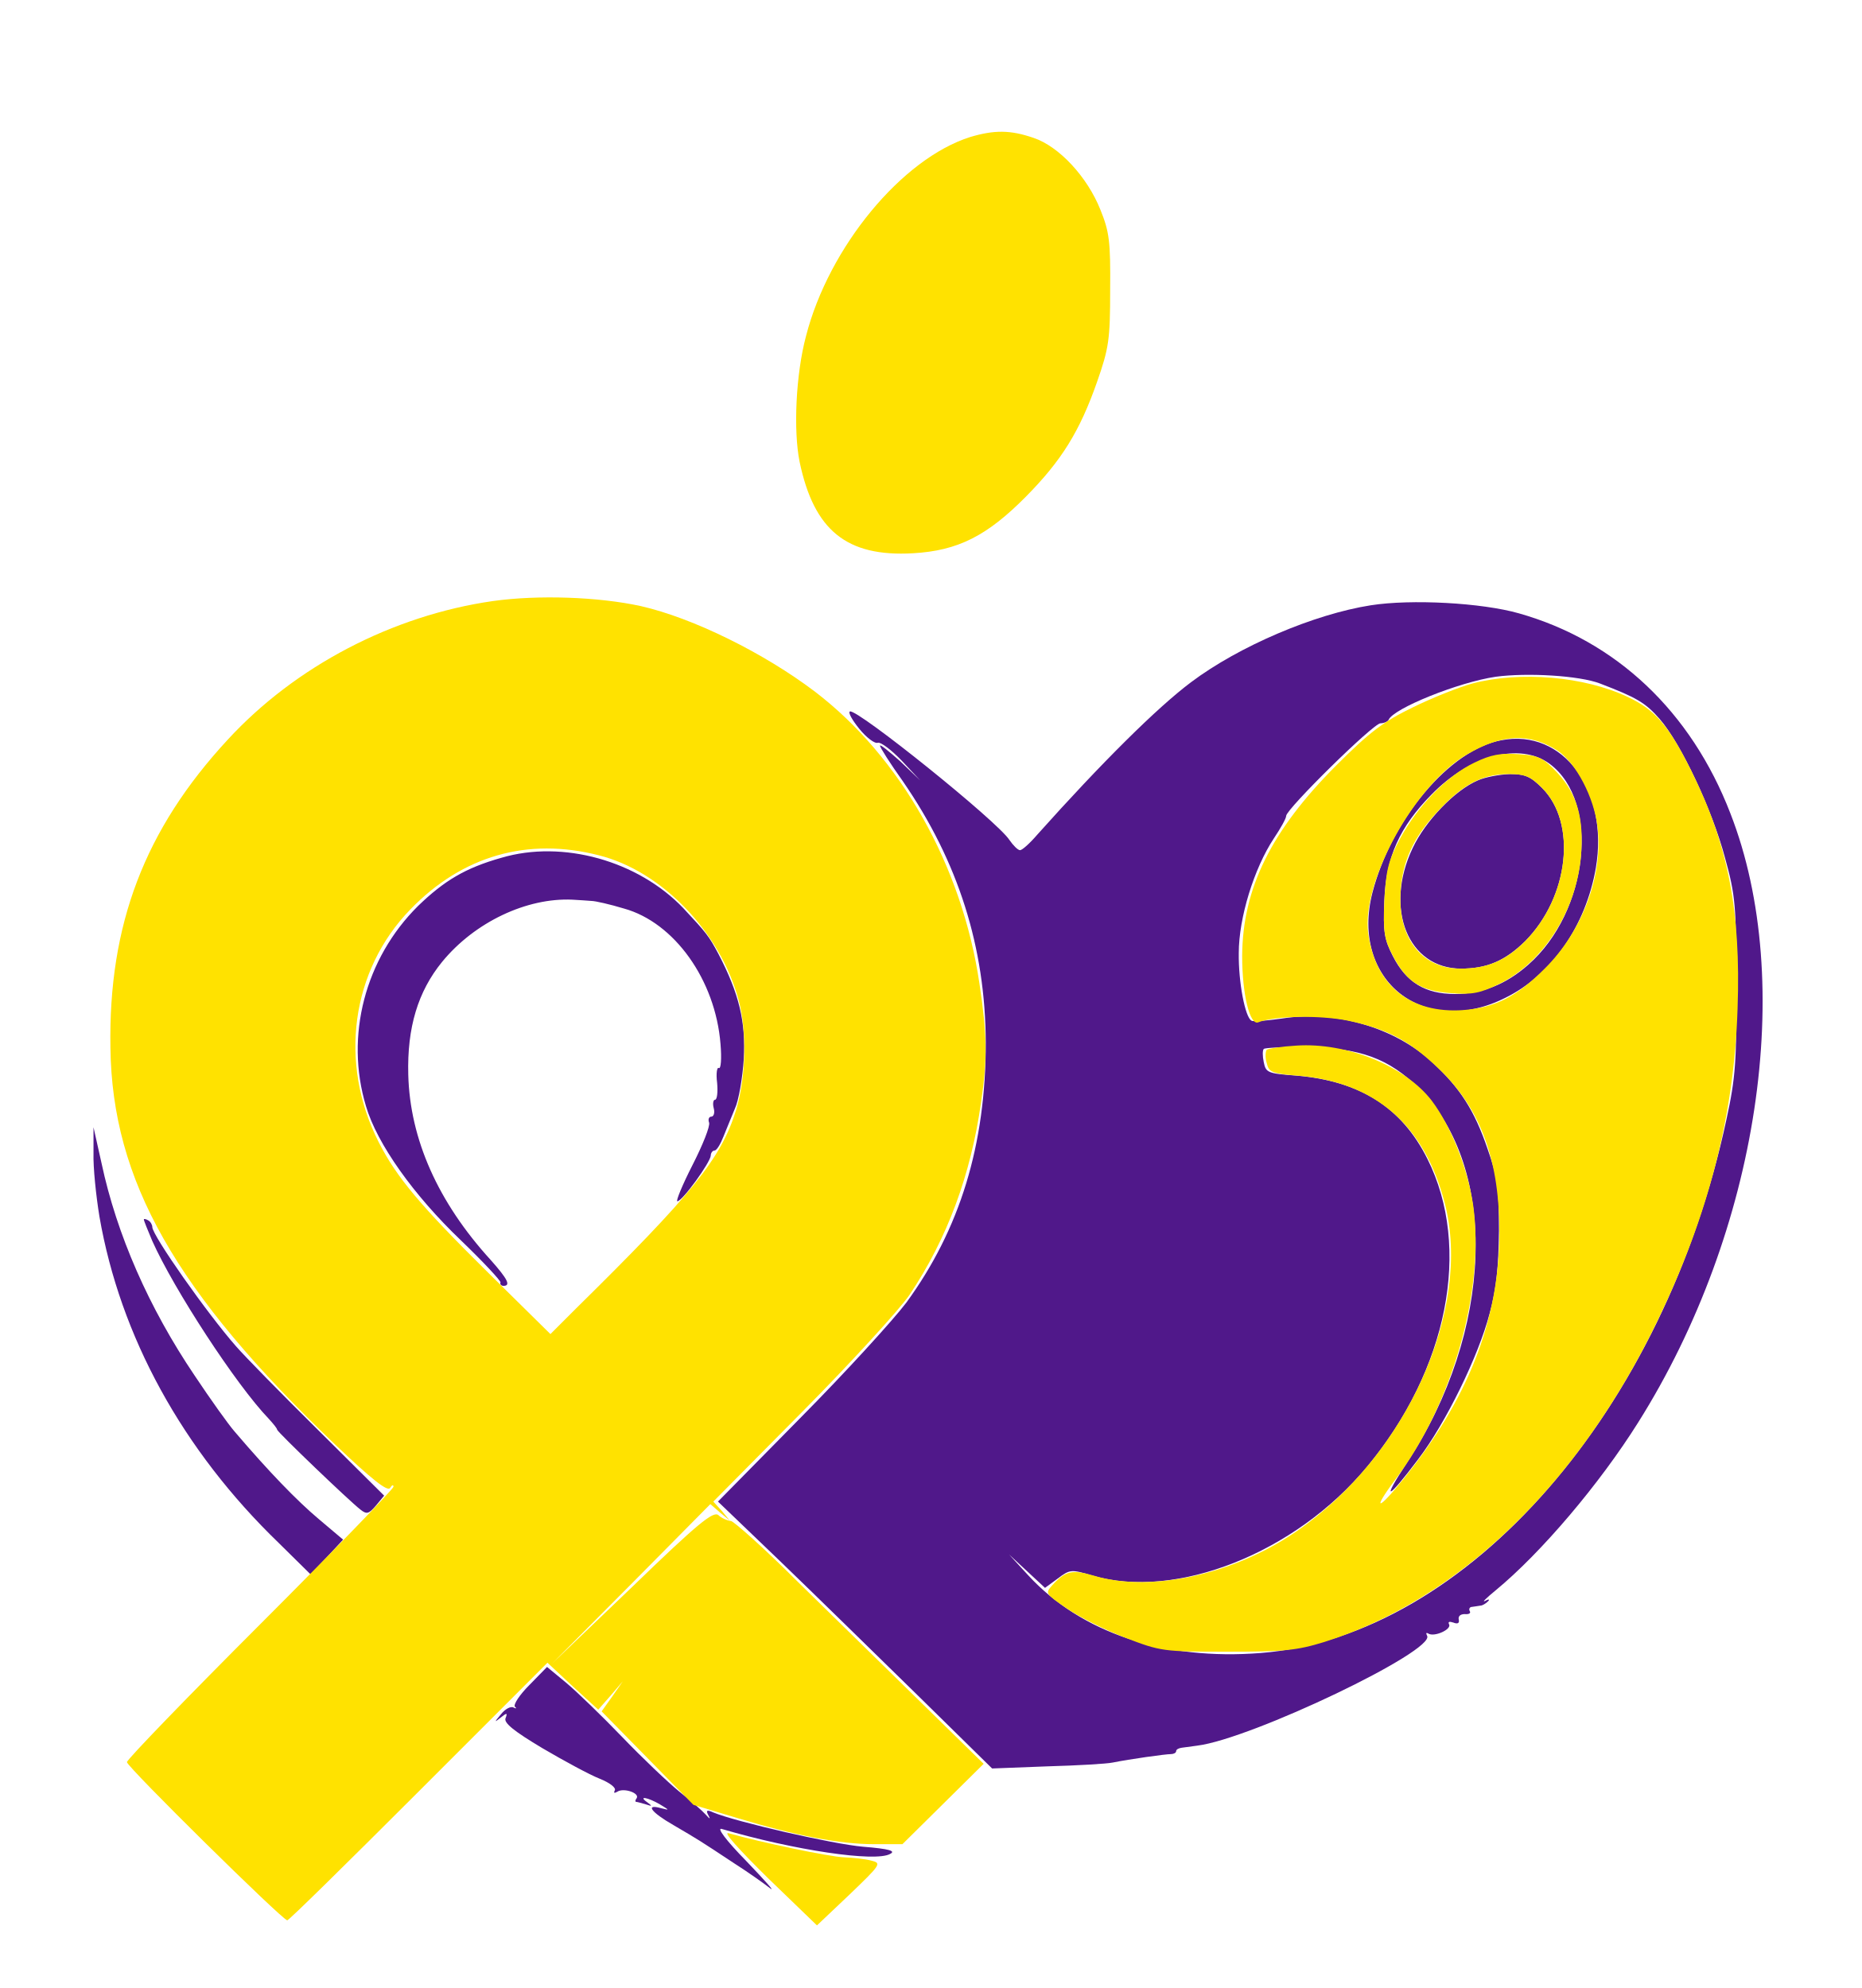
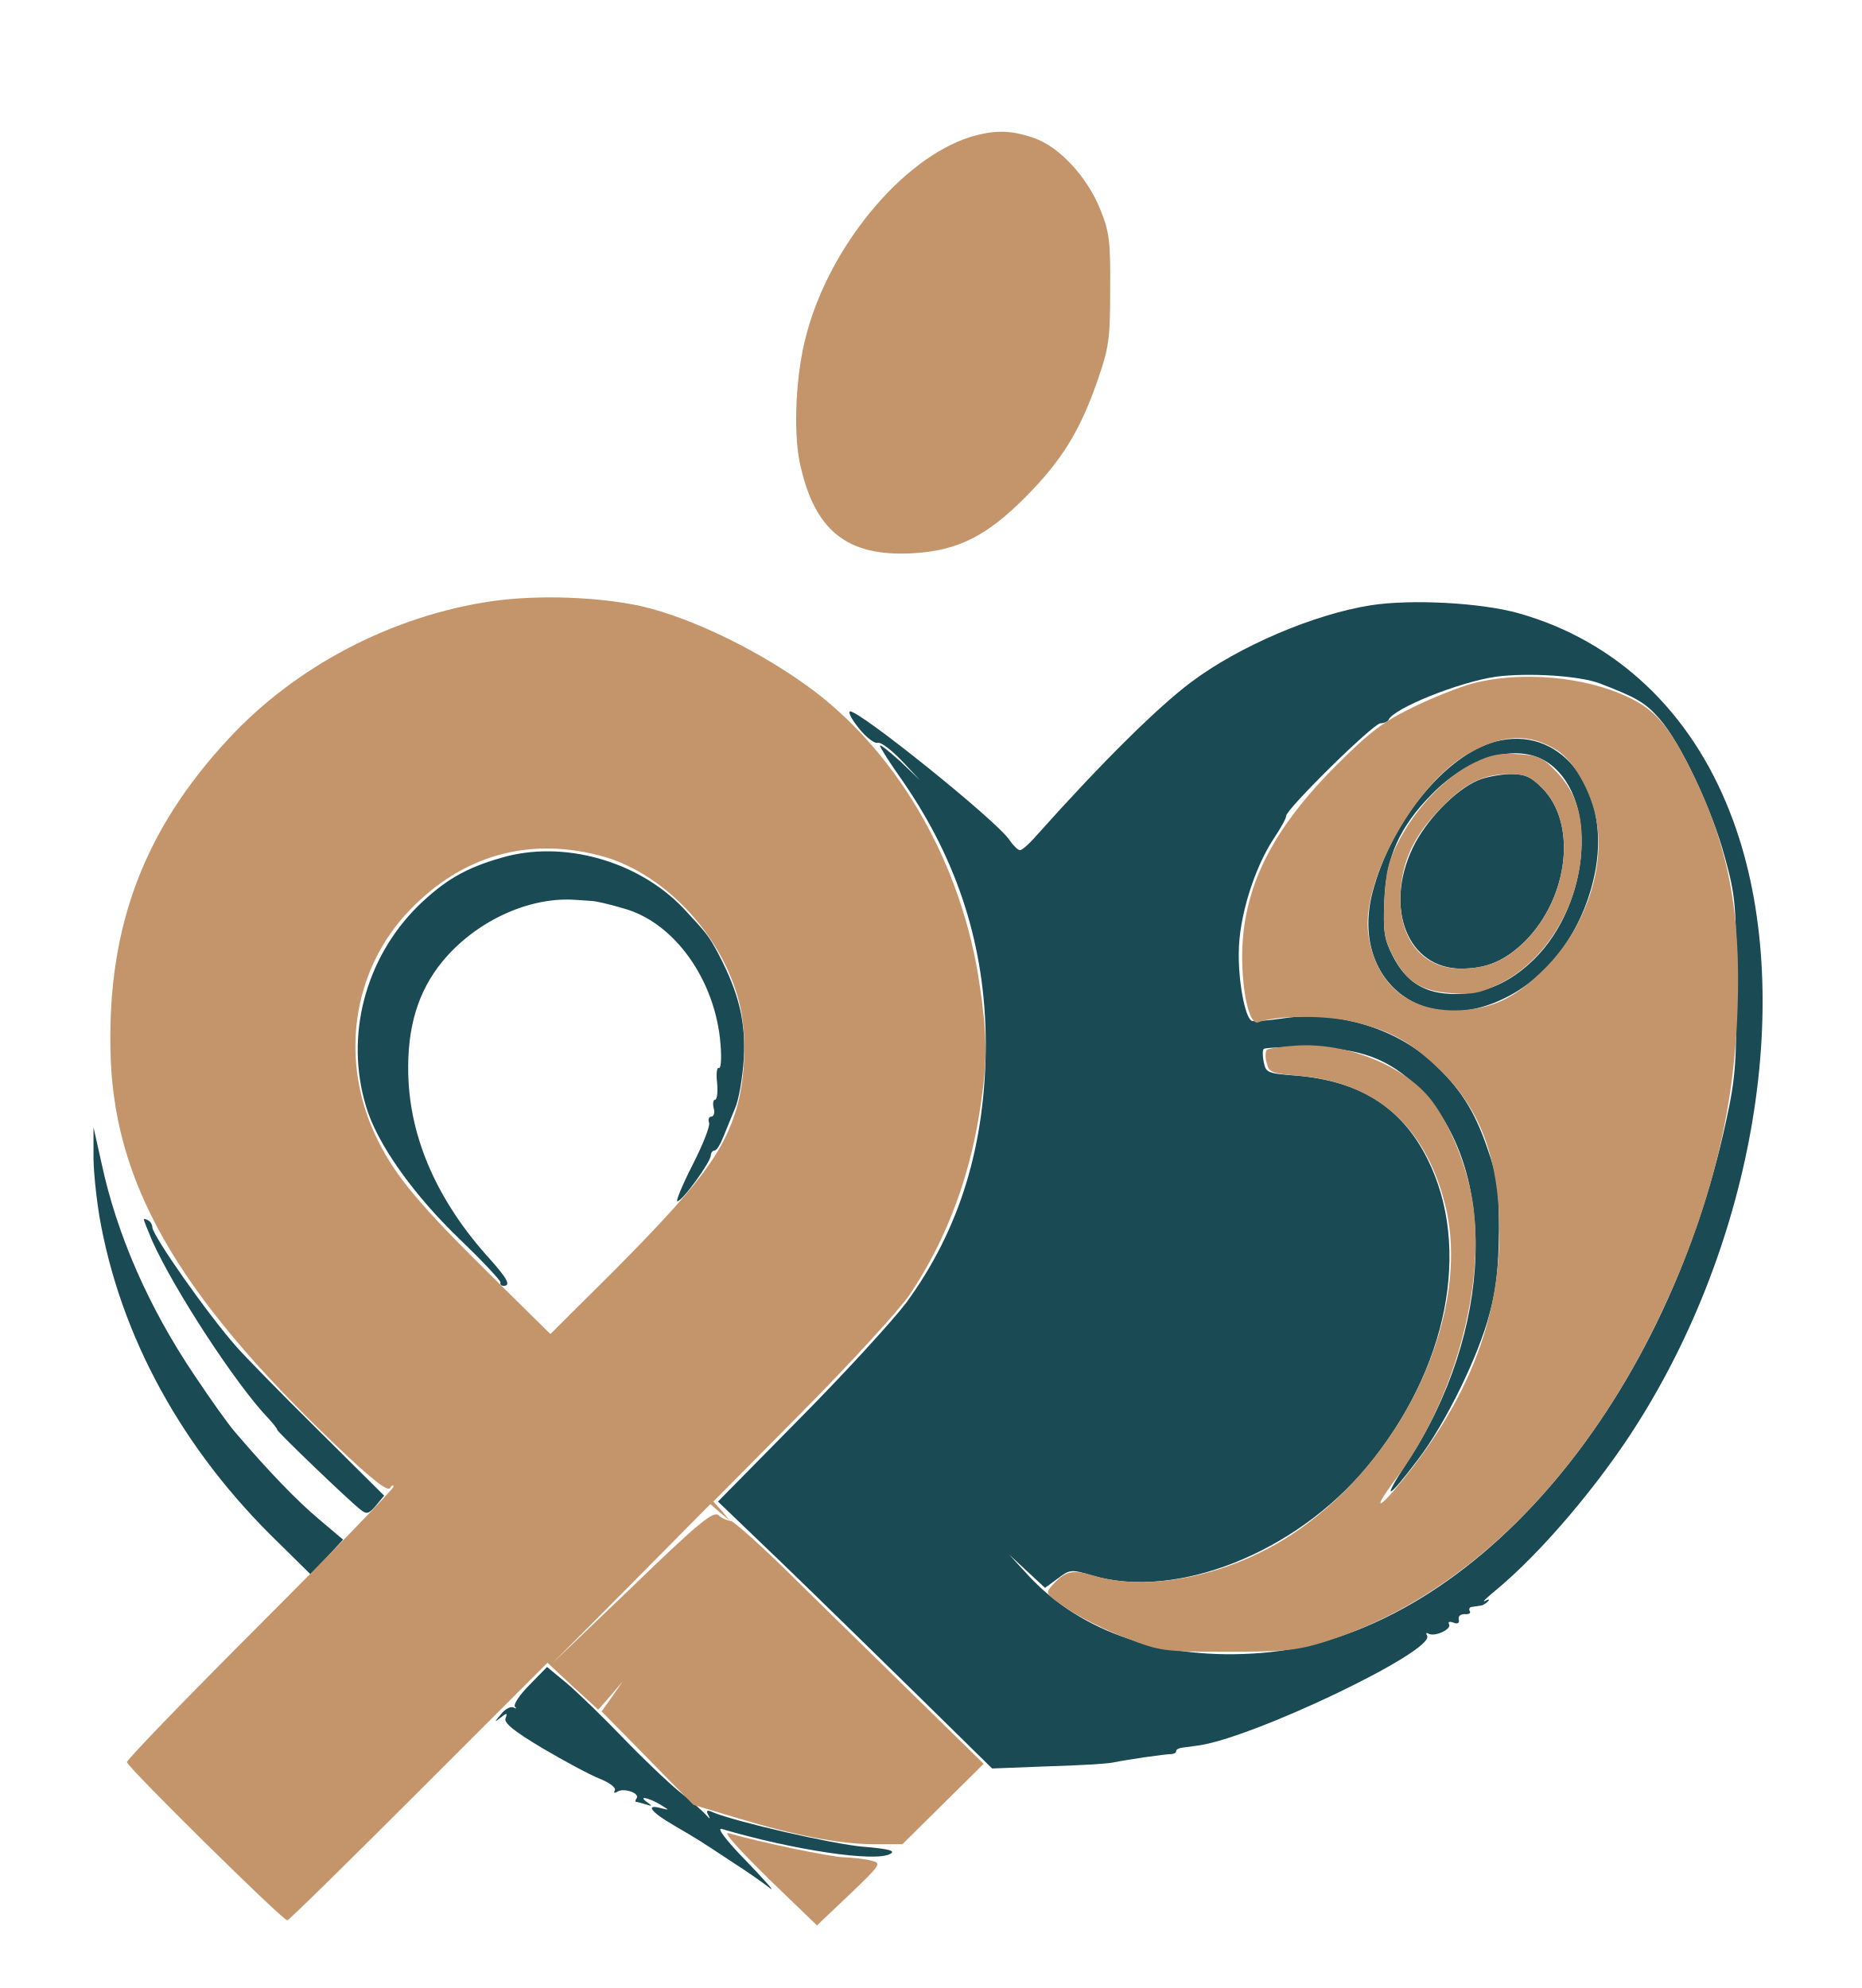
<svg xmlns="http://www.w3.org/2000/svg" viewBox="60 0 440 470" fill="none" role="img" aria-labelledby="logoMarkTitle">
  <g transform="translate(0,512) scale(0.1,-0.1)">
-     <path fill="#50188A" d="M3840 3689 c-134 -21 -312 -97 -425 -182 -80 -60 -211 -190 -363 -360 -18 -21 -36 -37 -41 -37 -5 0 -16 11 -25 24 -28 44 -359 310 -377 304 -5 -2 5 -20 22 -41 17 -21 37 -36 44 -33 7 2 32 -17 56 -42 l44 -47 -47 45 c-27 24 -48 41 -48 37 0 -4 24 -42 54 -84 131 -190 195 -392 196 -618 0 -242 -61 -441 -188 -615 -31 -41 -143 -164 -250 -272 l-195 -198 148 -142 c82 -79 227 -221 324 -316 l176 -173 130 5 c72 2 141 6 155 9 40 8 124 20 138 20 6 0 12 3 12 7 0 4 6 7 13 8 6 1 23 3 37 5 128 16 565 225 543 260 -3 6 -2 8 3 5 14 -9 56 10 49 22 -3 6 1 7 10 4 10 -4 15 -2 13 7 -2 8 4 13 14 13 10 -1 15 2 12 7 -3 5 0 10 5 10 6 1 15 2 20 3 5 0 13 5 18 10 5 5 2 6 -7 1 -8 -4 3 7 25 25 108 89 246 252 337 397 285 453 374 1040 218 1440 -93 241 -270 408 -500 473 -88 25 -254 34 -350 19z m542 -185 c86 -33 107 -45 141 -84 51 -59 124 -215 154 -327 25 -90 27 -114 27 -303 1 -179 -2 -219 -23 -315 -147 -689 -613 -1224 -1101 -1263 -228 -18 -424 47 -550 184 l-45 49 42 -39 43 -40 30 22 c29 22 32 22 82 7 198 -58 479 53 649 257 191 230 248 518 143 728 -61 122 -159 184 -309 197 -69 5 -73 7 -78 32 -3 14 -3 28 0 31 2 3 48 5 101 4 126 -1 195 -26 267 -98 188 -188 175 -575 -30 -885 -61 -93 -46 -88 27 9 65 85 143 245 169 345 16 58 21 111 22 195 0 99 -3 126 -27 194 -31 91 -65 144 -131 205 -89 82 -229 123 -355 103 -36 -5 -68 -8 -72 -5 -15 8 -31 91 -30 160 0 83 36 200 83 271 16 24 29 47 29 53 0 16 206 219 223 219 8 0 17 4 19 8 11 27 165 89 253 102 74 10 198 3 247 -16z M4149 3370 c-122 -22 -260 -187 -305 -360 -53 -207 121 -346 314 -249 110 54 190 170 214 307 31 183 -77 330 -223 302z m114 -56 c120 -89 92 -350 -51 -475 -52 -46 -109 -69 -173 -69 -70 0 -115 27 -147 90 -20 39 -23 57 -20 130 4 104 36 175 112 252 91 93 209 124 279 72z M4093 3275 c-54 -23 -124 -96 -154 -160 -68 -143 -11 -285 115 -285 61 0 104 19 151 65 103 104 123 279 40 362 -27 27 -40 33 -76 33 -24 -1 -58 -7 -76 -15z M1785 3092 c-85 -24 -135 -54 -197 -114 -125 -124 -173 -307 -123 -473 26 -89 113 -211 224 -317 53 -51 95 -96 94 -100 -2 -4 2 -8 7 -8 18 0 10 16 -30 61 -125 137 -191 286 -195 438 -3 112 23 197 80 267 77 94 200 152 308 147 15 -1 35 -2 45 -3 9 0 44 -8 77 -18 119 -33 216 -169 228 -320 3 -35 1 -60 -4 -57 -4 3 -7 -12 -4 -35 2 -22 0 -40 -5 -40 -4 0 -6 -9 -3 -20 3 -11 0 -20 -6 -20 -5 0 -8 -6 -5 -14 3 -8 -15 -53 -39 -100 -24 -47 -40 -86 -36 -86 12 0 78 92 79 108 0 6 4 12 9 12 5 0 14 15 21 33 7 17 19 47 27 66 9 19 18 72 21 117 5 88 -11 155 -60 249 -23 43 -28 49 -83 108 -107 112 -285 162 -430 119z M821 2394 c-1 -34 6 -101 14 -150 49 -283 196 -552 424 -772 l75 -74 39 41 38 41 -58 49 c-51 43 -117 111 -198 206 -15 17 -57 76 -95 133 -108 160 -184 333 -220 502 l-19 85 0 -61z M940 2237 c0 -3 9 -25 20 -51 51 -114 198 -340 275 -420 11 -12 20 -23 20 -26 1 -6 171 -169 197 -189 15 -12 20 -10 37 10 l19 23 -157 156 c-86 85 -173 174 -193 197 -67 76 -198 262 -198 282 0 5 -4 13 -10 16 -5 3 -10 4 -10 2z M1851 1136 c-23 -23 -38 -46 -34 -51 5 -4 3 -5 -3 -2 -6 4 -20 -3 -30 -16 -16 -19 -16 -20 -1 -8 15 12 17 12 12 -1 -5 -11 20 -31 87 -71 51 -30 112 -63 135 -72 25 -10 40 -22 36 -28 -3 -6 -1 -7 6 -3 15 10 53 -3 46 -15 -4 -5 -4 -9 -1 -9 2 0 13 -3 23 -6 15 -5 15 -4 3 5 -23 16 1 12 30 -5 23 -14 23 -14 3 -9 -39 11 -25 -9 29 -40 58 -34 60 -35 143 -90 33 -21 71 -48 85 -59 14 -11 -11 17 -55 63 -49 50 -72 81 -59 77 170 -50 363 -79 398 -59 14 7 -2 12 -64 17 -71 6 -301 59 -354 81 -15 7 -18 5 -12 -6 6 -11 4 -10 -6 1 -7 8 -35 33 -62 54 -27 22 -88 80 -135 129 -47 49 -107 107 -132 128 l-46 38 -42 -43z" />
-     <path fill="#FFE200" d="M2893 4796 c-161 -51 -334 -260 -388 -471 -24 -90 -30 -223 -15 -297 34 -162 111 -225 268 -216 106 6 175 41 267 134 84 85 127 154 168 271 28 80 31 100 31 218 1 115 -2 137 -23 189 -31 78 -98 150 -158 170 -55 19 -93 19 -150 2z M1765 3699 c-237 -34 -467 -154 -627 -328 -196 -212 -282 -437 -277 -728 4 -314 154 -578 532 -939 85 -81 123 -111 129 -102 4 7 8 9 8 3 0 -5 -142 -152 -315 -325 -173 -173 -315 -320 -315 -326 0 -11 368 -374 379 -374 4 0 143 137 310 304 l305 305 60 -56 60 -55 29 33 29 34 -25 -36 -25 -35 109 -111 108 -110 103 -31 c139 -42 244 -62 324 -62 l67 0 96 95 96 95 -150 147 c-82 80 -213 209 -291 285 -77 77 -148 140 -156 142 -9 1 -23 7 -30 14 -12 10 -48 -19 -204 -170 l-189 -181 187 188 187 189 23 -20 23 -19 -19 23 -20 22 211 213 c115 116 229 241 253 276 89 133 145 284 169 456 15 102 14 161 -4 280 -41 278 -186 535 -389 690 -120 91 -288 174 -411 202 -100 22 -243 27 -350 12z m250 -601 c149 -37 288 -182 331 -343 20 -74 17 -182 -6 -259 -36 -116 -104 -199 -379 -470 l-60 -60 -147 145 c-160 158 -217 226 -259 309 -95 187 -65 406 75 550 123 127 277 171 445 128z M4080 3504 c-30 -8 -93 -33 -140 -56 -70 -34 -102 -58 -181 -137 -154 -154 -222 -291 -223 -451 0 -90 18 -165 38 -157 40 16 147 17 212 4 94 -20 145 -47 215 -114 100 -95 144 -218 143 -393 -2 -204 -75 -389 -227 -577 -61 -76 -75 -76 -19 -1 136 180 212 450 184 649 -13 87 -52 186 -98 247 -63 82 -201 138 -320 130 -35 -2 -66 -7 -70 -10 -3 -4 -4 -18 0 -31 5 -22 12 -25 73 -30 183 -15 300 -116 348 -302 65 -251 -91 -597 -350 -775 -149 -103 -346 -146 -480 -105 -51 15 -67 11 -98 -23 -17 -19 -16 -20 35 -55 29 -20 91 -51 138 -69 83 -32 90 -33 240 -33 135 0 165 3 230 23 318 100 601 372 789 762 119 247 180 483 188 736 8 229 -22 386 -109 561 -53 107 -86 145 -150 175 -103 49 -255 62 -368 32z m202 -159 c43 -29 86 -110 94 -181 14 -113 -36 -246 -125 -334 -67 -67 -117 -92 -192 -98 -125 -9 -208 58 -225 181 -17 121 110 352 233 423 83 49 148 52 215 9z M4085 3317 c-65 -31 -134 -102 -176 -180 -28 -53 -33 -74 -37 -147 -3 -74 0 -91 20 -129 32 -62 66 -84 138 -89 50 -4 69 0 114 22 104 51 182 173 193 303 7 89 -9 145 -56 196 -34 36 -44 41 -92 44 -42 3 -65 -1 -104 -20z m160 -60 c83 -83 63 -258 -40 -362 -47 -47 -90 -65 -154 -65 -85 0 -141 65 -141 163 0 78 25 140 83 203 62 68 107 93 171 94 41 0 53 -5 81 -33z M2415 680 l116 -112 77 73 c74 71 76 74 52 80 -14 4 -43 7 -65 8 -34 1 -200 36 -273 57 -14 4 24 -38 93 -106z" />
+     <path fill="#1A4A54" d="M3840 3689 c-134 -21 -312 -97 -425 -182 -80 -60 -211 -190 -363 -360 -18 -21 -36 -37 -41 -37 -5 0 -16 11 -25 24 -28 44 -359 310 -377 304 -5 -2 5 -20 22 -41 17 -21 37 -36 44 -33 7 2 32 -17 56 -42 l44 -47 -47 45 c-27 24 -48 41 -48 37 0 -4 24 -42 54 -84 131 -190 195 -392 196 -618 0 -242 -61 -441 -188 -615 -31 -41 -143 -164 -250 -272 l-195 -198 148 -142 c82 -79 227 -221 324 -316 l176 -173 130 5 c72 2 141 6 155 9 40 8 124 20 138 20 6 0 12 3 12 7 0 4 6 7 13 8 6 1 23 3 37 5 128 16 565 225 543 260 -3 6 -2 8 3 5 14 -9 56 10 49 22 -3 6 1 7 10 4 10 -4 15 -2 13 7 -2 8 4 13 14 13 10 -1 15 2 12 7 -3 5 0 10 5 10 6 1 15 2 20 3 5 0 13 5 18 10 5 5 2 6 -7 1 -8 -4 3 7 25 25 108 89 246 252 337 397 285 453 374 1040 218 1440 -93 241 -270 408 -500 473 -88 25 -254 34 -350 19z m542 -185 c86 -33 107 -45 141 -84 51 -59 124 -215 154 -327 25 -90 27 -114 27 -303 1 -179 -2 -219 -23 -315 -147 -689 -613 -1224 -1101 -1263 -228 -18 -424 47 -550 184 l-45 49 42 -39 43 -40 30 22 c29 22 32 22 82 7 198 -58 479 53 649 257 191 230 248 518 143 728 -61 122 -159 184 -309 197 -69 5 -73 7 -78 32 -3 14 -3 28 0 31 2 3 48 5 101 4 126 -1 195 -26 267 -98 188 -188 175 -575 -30 -885 -61 -93 -46 -88 27 9 65 85 143 245 169 345 16 58 21 111 22 195 0 99 -3 126 -27 194 -31 91 -65 144 -131 205 -89 82 -229 123 -355 103 -36 -5 -68 -8 -72 -5 -15 8 -31 91 -30 160 0 83 36 200 83 271 16 24 29 47 29 53 0 16 206 219 223 219 8 0 17 4 19 8 11 27 165 89 253 102 74 10 198 3 247 -16z M4149 3370 c-122 -22 -260 -187 -305 -360 -53 -207 121 -346 314 -249 110 54 190 170 214 307 31 183 -77 330 -223 302z m114 -56 c120 -89 92 -350 -51 -475 -52 -46 -109 -69 -173 -69 -70 0 -115 27 -147 90 -20 39 -23 57 -20 130 4 104 36 175 112 252 91 93 209 124 279 72z M4093 3275 c-54 -23 -124 -96 -154 -160 -68 -143 -11 -285 115 -285 61 0 104 19 151 65 103 104 123 279 40 362 -27 27 -40 33 -76 33 -24 -1 -58 -7 -76 -15z M1785 3092 c-85 -24 -135 -54 -197 -114 -125 -124 -173 -307 -123 -473 26 -89 113 -211 224 -317 53 -51 95 -96 94 -100 -2 -4 2 -8 7 -8 18 0 10 16 -30 61 -125 137 -191 286 -195 438 -3 112 23 197 80 267 77 94 200 152 308 147 15 -1 35 -2 45 -3 9 0 44 -8 77 -18 119 -33 216 -169 228 -320 3 -35 1 -60 -4 -57 -4 3 -7 -12 -4 -35 2 -22 0 -40 -5 -40 -4 0 -6 -9 -3 -20 3 -11 0 -20 -6 -20 -5 0 -8 -6 -5 -14 3 -8 -15 -53 -39 -100 -24 -47 -40 -86 -36 -86 12 0 78 92 79 108 0 6 4 12 9 12 5 0 14 15 21 33 7 17 19 47 27 66 9 19 18 72 21 117 5 88 -11 155 -60 249 -23 43 -28 49 -83 108 -107 112 -285 162 -430 119z M821 2394 c-1 -34 6 -101 14 -150 49 -283 196 -552 424 -772 l75 -74 39 41 38 41 -58 49 c-51 43 -117 111 -198 206 -15 17 -57 76 -95 133 -108 160 -184 333 -220 502 l-19 85 0 -61z M940 2237 c0 -3 9 -25 20 -51 51 -114 198 -340 275 -420 11 -12 20 -23 20 -26 1 -6 171 -169 197 -189 15 -12 20 -10 37 10 l19 23 -157 156 c-86 85 -173 174 -193 197 -67 76 -198 262 -198 282 0 5 -4 13 -10 16 -5 3 -10 4 -10 2z M1851 1136 c-23 -23 -38 -46 -34 -51 5 -4 3 -5 -3 -2 -6 4 -20 -3 -30 -16 -16 -19 -16 -20 -1 -8 15 12 17 12 12 -1 -5 -11 20 -31 87 -71 51 -30 112 -63 135 -72 25 -10 40 -22 36 -28 -3 -6 -1 -7 6 -3 15 10 53 -3 46 -15 -4 -5 -4 -9 -1 -9 2 0 13 -3 23 -6 15 -5 15 -4 3 5 -23 16 1 12 30 -5 23 -14 23 -14 3 -9 -39 11 -25 -9 29 -40 58 -34 60 -35 143 -90 33 -21 71 -48 85 -59 14 -11 -11 17 -55 63 -49 50 -72 81 -59 77 170 -50 363 -79 398 -59 14 7 -2 12 -64 17 -71 6 -301 59 -354 81 -15 7 -18 5 -12 -6 6 -11 4 -10 -6 1 -7 8 -35 33 -62 54 -27 22 -88 80 -135 129 -47 49 -107 107 -132 128 l-46 38 -42 -43z" />
+     <path fill="#C4956A" d="M2893 4796 c-161 -51 -334 -260 -388 -471 -24 -90 -30 -223 -15 -297 34 -162 111 -225 268 -216 106 6 175 41 267 134 84 85 127 154 168 271 28 80 31 100 31 218 1 115 -2 137 -23 189 -31 78 -98 150 -158 170 -55 19 -93 19 -150 2z M1765 3699 c-237 -34 -467 -154 -627 -328 -196 -212 -282 -437 -277 -728 4 -314 154 -578 532 -939 85 -81 123 -111 129 -102 4 7 8 9 8 3 0 -5 -142 -152 -315 -325 -173 -173 -315 -320 -315 -326 0 -11 368 -374 379 -374 4 0 143 137 310 304 l305 305 60 -56 60 -55 29 33 29 34 -25 -36 -25 -35 109 -111 108 -110 103 -31 c139 -42 244 -62 324 -62 l67 0 96 95 96 95 -150 147 c-82 80 -213 209 -291 285 -77 77 -148 140 -156 142 -9 1 -23 7 -30 14 -12 10 -48 -19 -204 -170 l-189 -181 187 188 187 189 23 -20 23 -19 -19 23 -20 22 211 213 c115 116 229 241 253 276 89 133 145 284 169 456 15 102 14 161 -4 280 -41 278 -186 535 -389 690 -120 91 -288 174 -411 202 -100 22 -243 27 -350 12z m250 -601 c149 -37 288 -182 331 -343 20 -74 17 -182 -6 -259 -36 -116 -104 -199 -379 -470 l-60 -60 -147 145 c-160 158 -217 226 -259 309 -95 187 -65 406 75 550 123 127 277 171 445 128z M4080 3504 c-30 -8 -93 -33 -140 -56 -70 -34 -102 -58 -181 -137 -154 -154 -222 -291 -223 -451 0 -90 18 -165 38 -157 40 16 147 17 212 4 94 -20 145 -47 215 -114 100 -95 144 -218 143 -393 -2 -204 -75 -389 -227 -577 -61 -76 -75 -76 -19 -1 136 180 212 450 184 649 -13 87 -52 186 -98 247 -63 82 -201 138 -320 130 -35 -2 -66 -7 -70 -10 -3 -4 -4 -18 0 -31 5 -22 12 -25 73 -30 183 -15 300 -116 348 -302 65 -251 -91 -597 -350 -775 -149 -103 -346 -146 -480 -105 -51 15 -67 11 -98 -23 -17 -19 -16 -20 35 -55 29 -20 91 -51 138 -69 83 -32 90 -33 240 -33 135 0 165 3 230 23 318 100 601 372 789 762 119 247 180 483 188 736 8 229 -22 386 -109 561 -53 107 -86 145 -150 175 -103 49 -255 62 -368 32z m202 -159 c43 -29 86 -110 94 -181 14 -113 -36 -246 -125 -334 -67 -67 -117 -92 -192 -98 -125 -9 -208 58 -225 181 -17 121 110 352 233 423 83 49 148 52 215 9z M4085 3317 c-65 -31 -134 -102 -176 -180 -28 -53 -33 -74 -37 -147 -3 -74 0 -91 20 -129 32 -62 66 -84 138 -89 50 -4 69 0 114 22 104 51 182 173 193 303 7 89 -9 145 -56 196 -34 36 -44 41 -92 44 -42 3 -65 -1 -104 -20z m160 -60 c83 -83 63 -258 -40 -362 -47 -47 -90 -65 -154 -65 -85 0 -141 65 -141 163 0 78 25 140 83 203 62 68 107 93 171 94 41 0 53 -5 81 -33z M2415 680 l116 -112 77 73 c74 71 76 74 52 80 -14 4 -43 7 -65 8 -34 1 -200 36 -273 57 -14 4 24 -38 93 -106z" />
  </g>
</svg>
